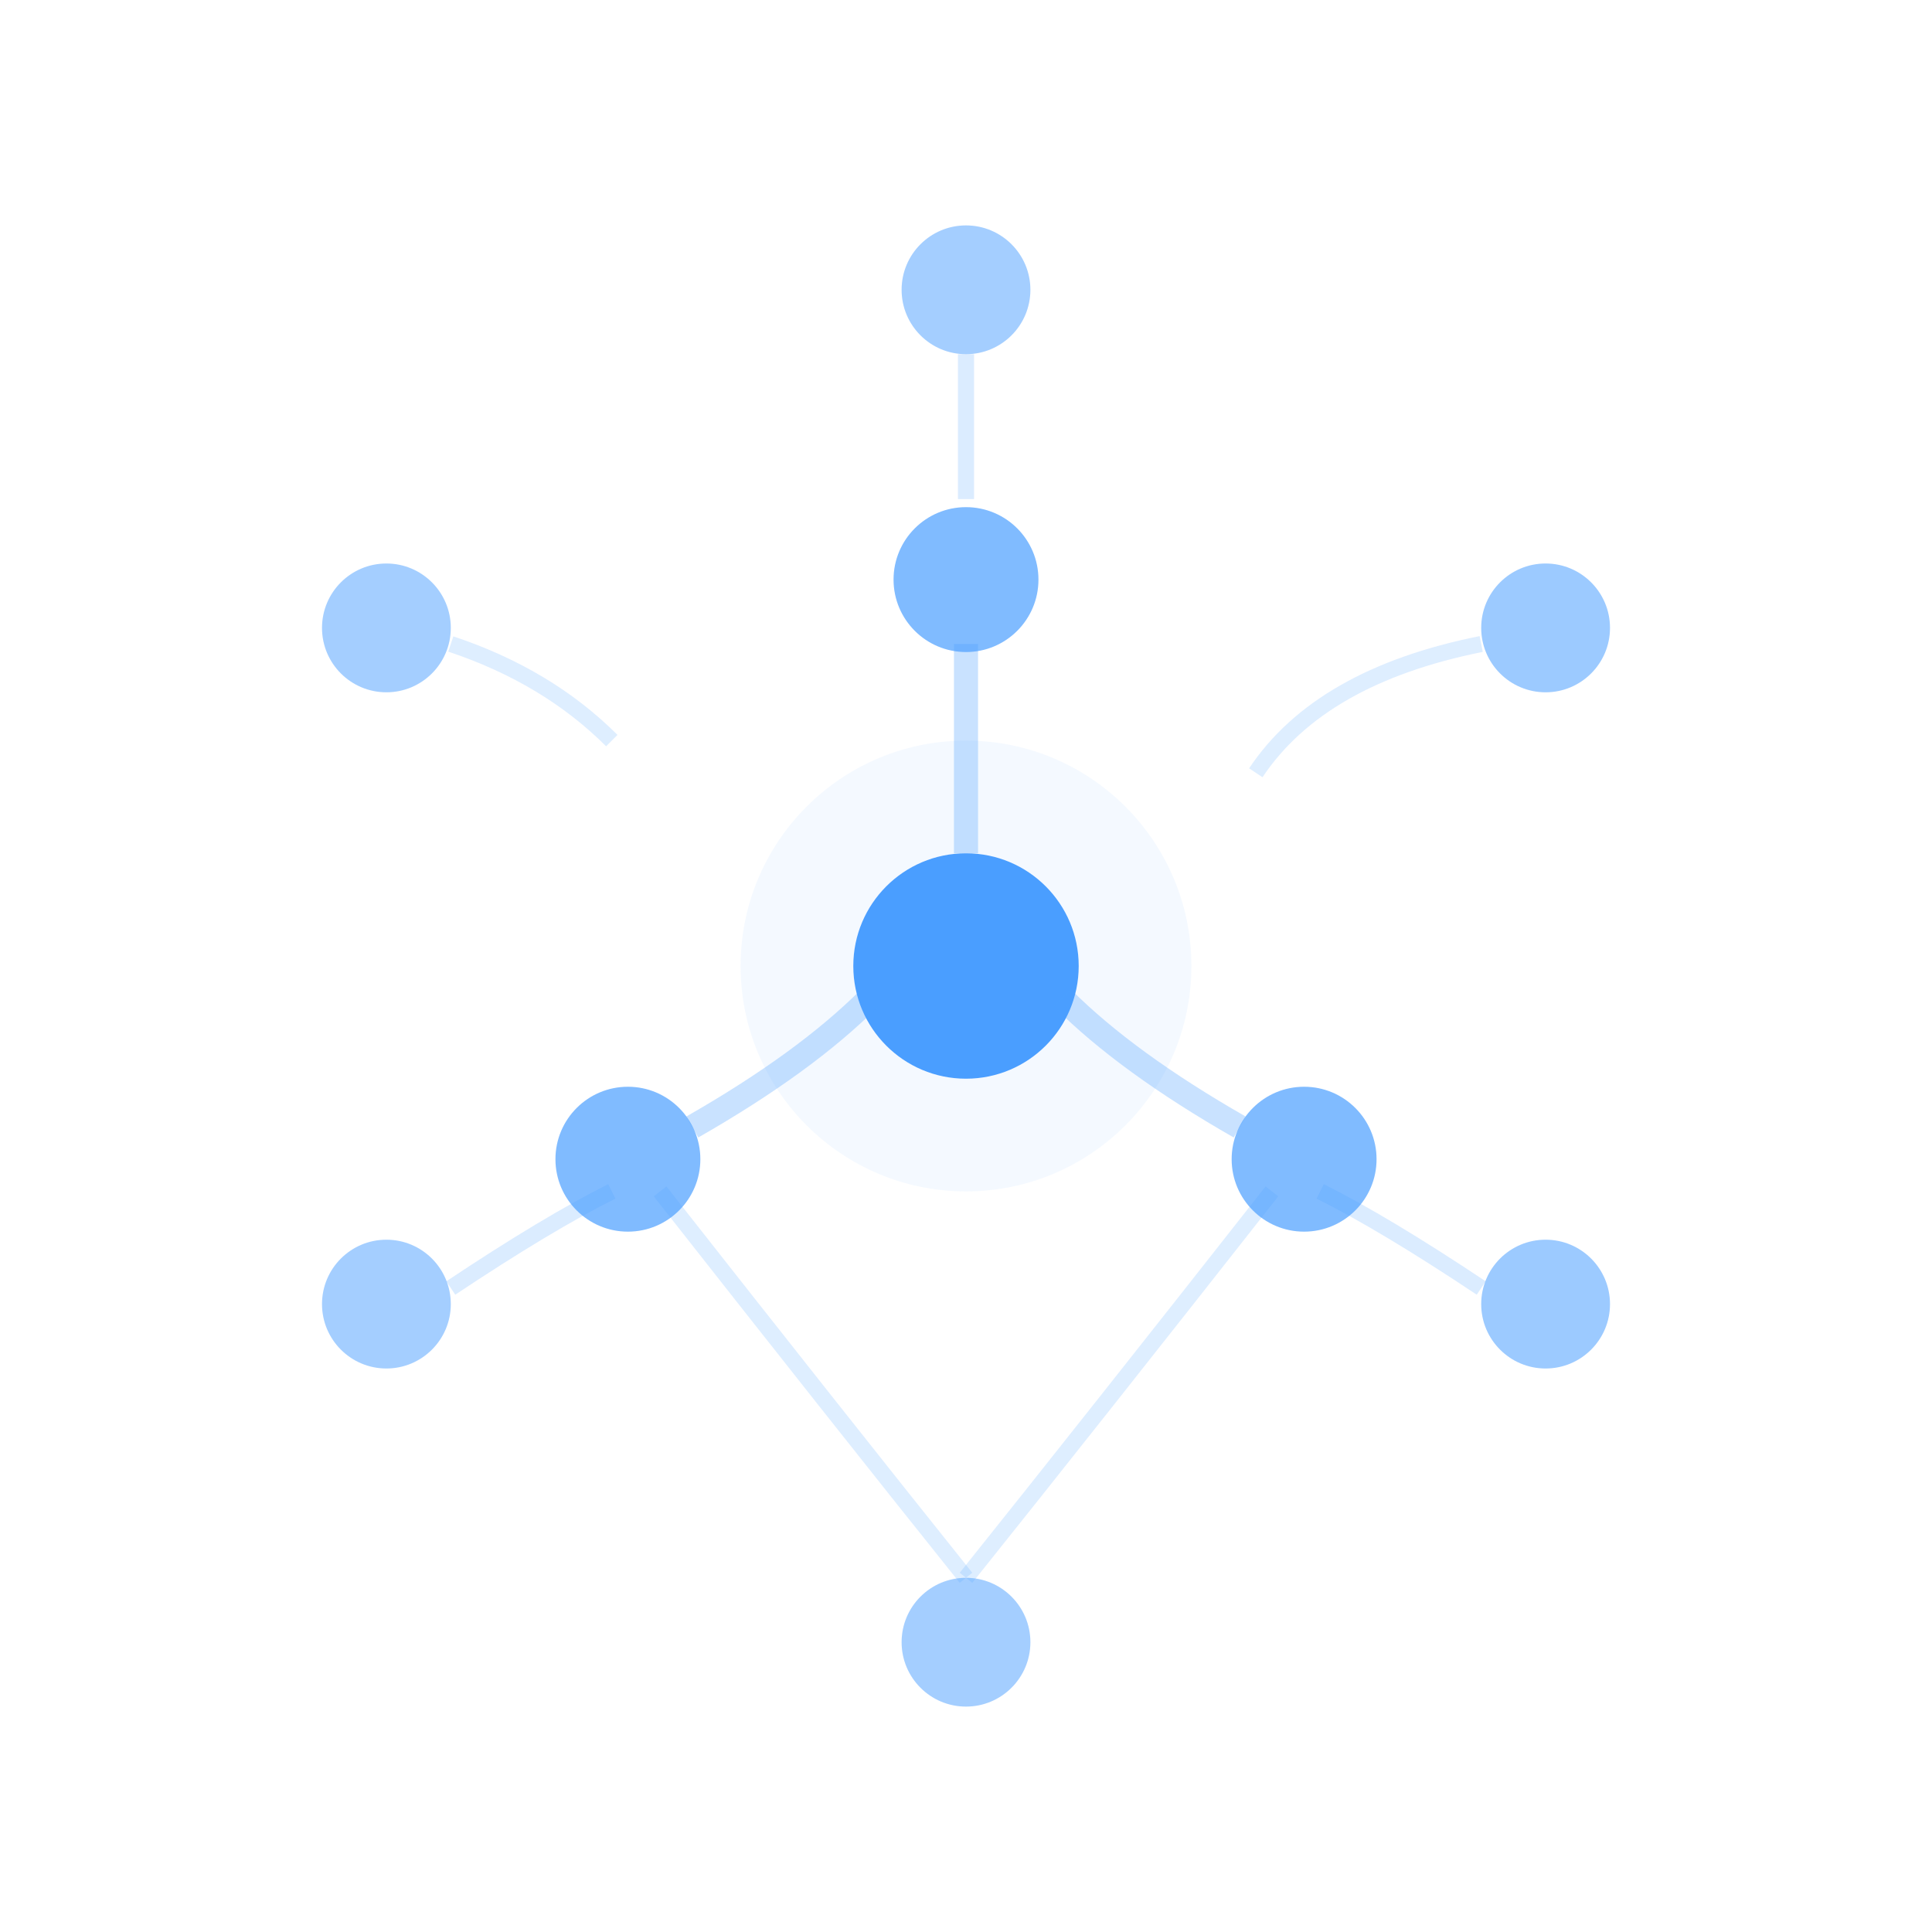
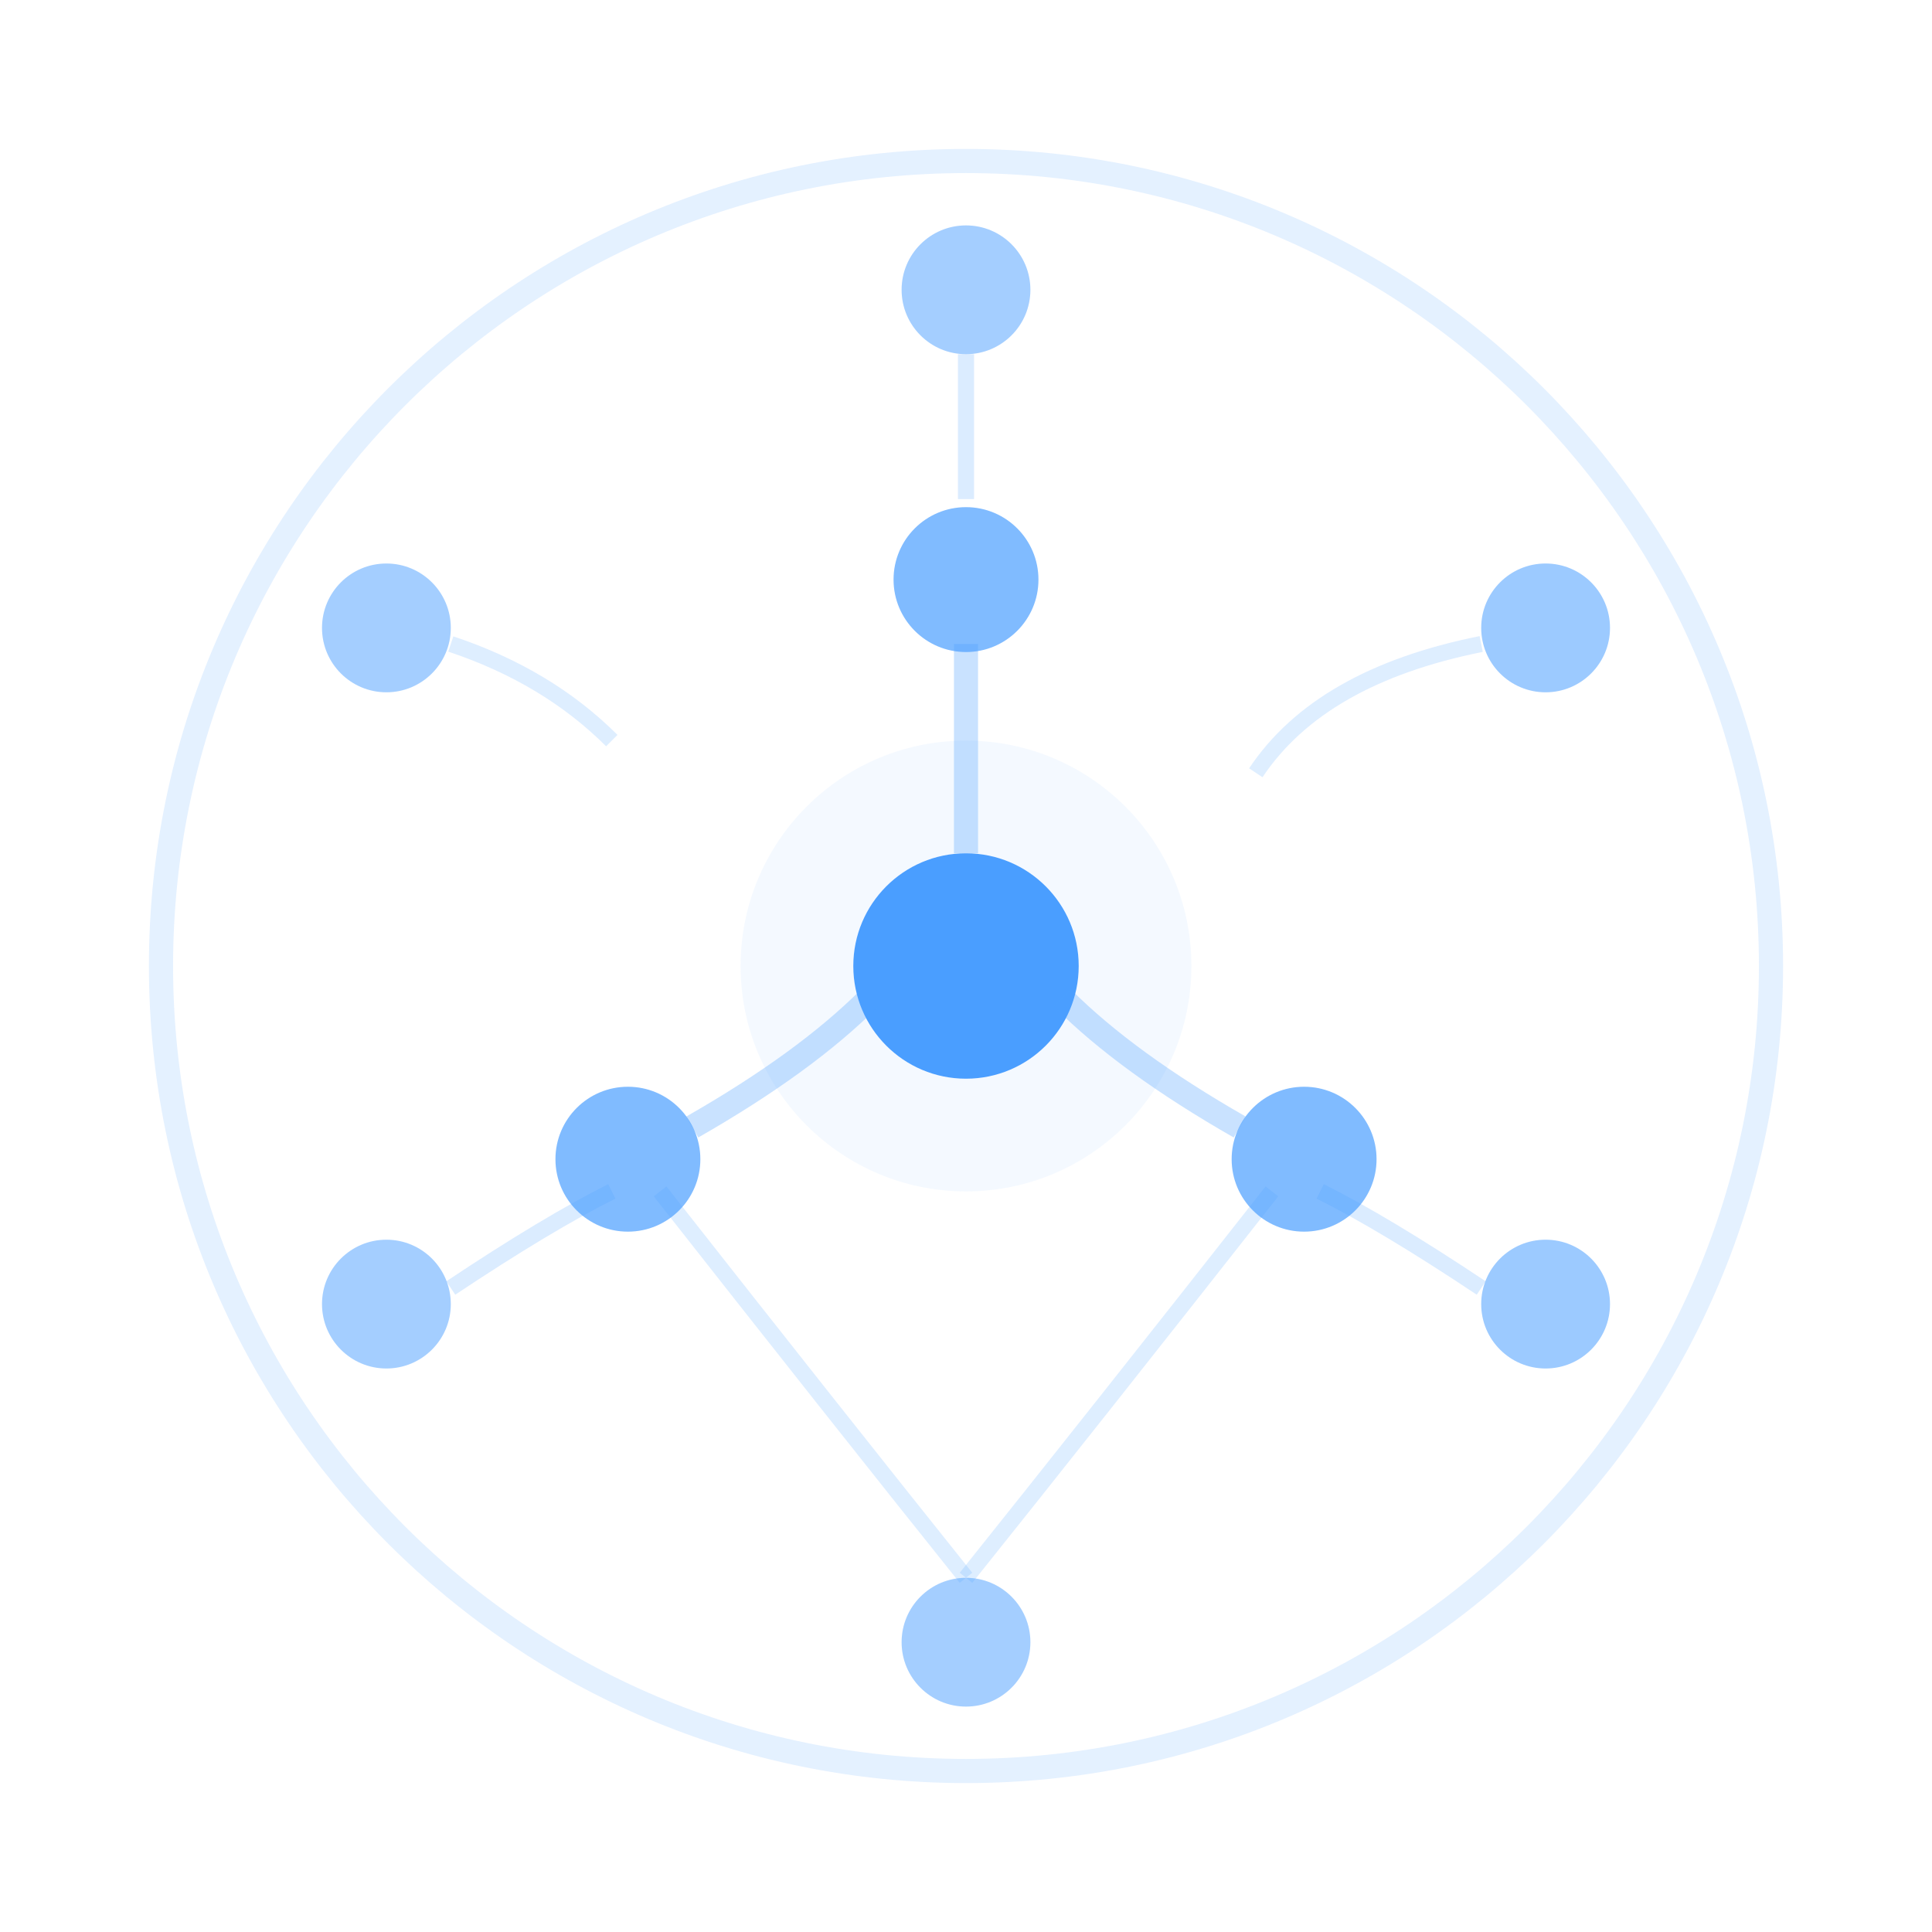
<svg xmlns="http://www.w3.org/2000/svg" viewBox="0 0 120 120" fill="none">
  <g transform="translate(60, 60)">
+     <circle cx="0" cy="0" r="50" stroke="#4a9eff" stroke-width="1.5" opacity="0.15" fill="none" />
    <circle cx="0" cy="-42" r="4" fill="#4a9eff" opacity="0.5" />
    <circle cx="-36" cy="-21" r="4" fill="#4a9eff" opacity="0.5" />
    <circle cx="-36" cy="21" r="4" fill="#4a9eff" opacity="0.5" />
    <circle cx="0" cy="42" r="4" fill="#4a9eff" opacity="0.5" />
    <circle cx="36" cy="21" r="4" fill="#4a9eff" opacity="0.55" />
    <circle cx="36" cy="-21" r="4" fill="#4a9eff" opacity="0.55" />
    <circle cx="0" cy="-24" r="4.5" fill="#4a9eff" opacity="0.7" />
    <circle cx="-21" cy="12" r="4.5" fill="#4a9eff" opacity="0.7" />
    <circle cx="21" cy="12" r="4.5" fill="#4a9eff" opacity="0.7" />
    <circle cx="0" cy="0" r="7" fill="#4a9eff" />
    <path d="M0 -38 Q0 -32 0 -29" stroke="#4a9eff" stroke-width="1" opacity="0.2" fill="none" />
    <path d="M-32 -20 Q-26 -18 -22 -14" stroke="#4a9eff" stroke-width="1" opacity="0.18" fill="none" />
    <path d="M32 -20 Q22 -18 18 -12" stroke="#4a9eff" stroke-width="1" opacity="0.18" fill="none" />
    <path d="M-32 20 Q-26 16 -22 14" stroke="#4a9eff" stroke-width="1" opacity="0.2" fill="none" />
    <path d="M32 20 Q26 16 22 14" stroke="#4a9eff" stroke-width="1" opacity="0.2" fill="none" />
    <path d="M0 38 Q-8 28 -19 14" stroke="#4a9eff" stroke-width="1" opacity="0.18" fill="none" />
    <path d="M0 38 Q8 28 19 14" stroke="#4a9eff" stroke-width="1" opacity="0.18" fill="none" />
    <path d="M0 -20 Q0 -12 0 -7" stroke="#4a9eff" stroke-width="1.5" opacity="0.3" fill="none" />
    <path d="M-17 10 Q-10 6 -6 2" stroke="#4a9eff" stroke-width="1.5" opacity="0.3" fill="none" />
    <path d="M17 10 Q10 6 6 2" stroke="#4a9eff" stroke-width="1.5" opacity="0.3" fill="none" />
    <circle cx="0" cy="0" r="14" fill="#4a9eff" opacity="0.06" />
  </g>
</svg>
